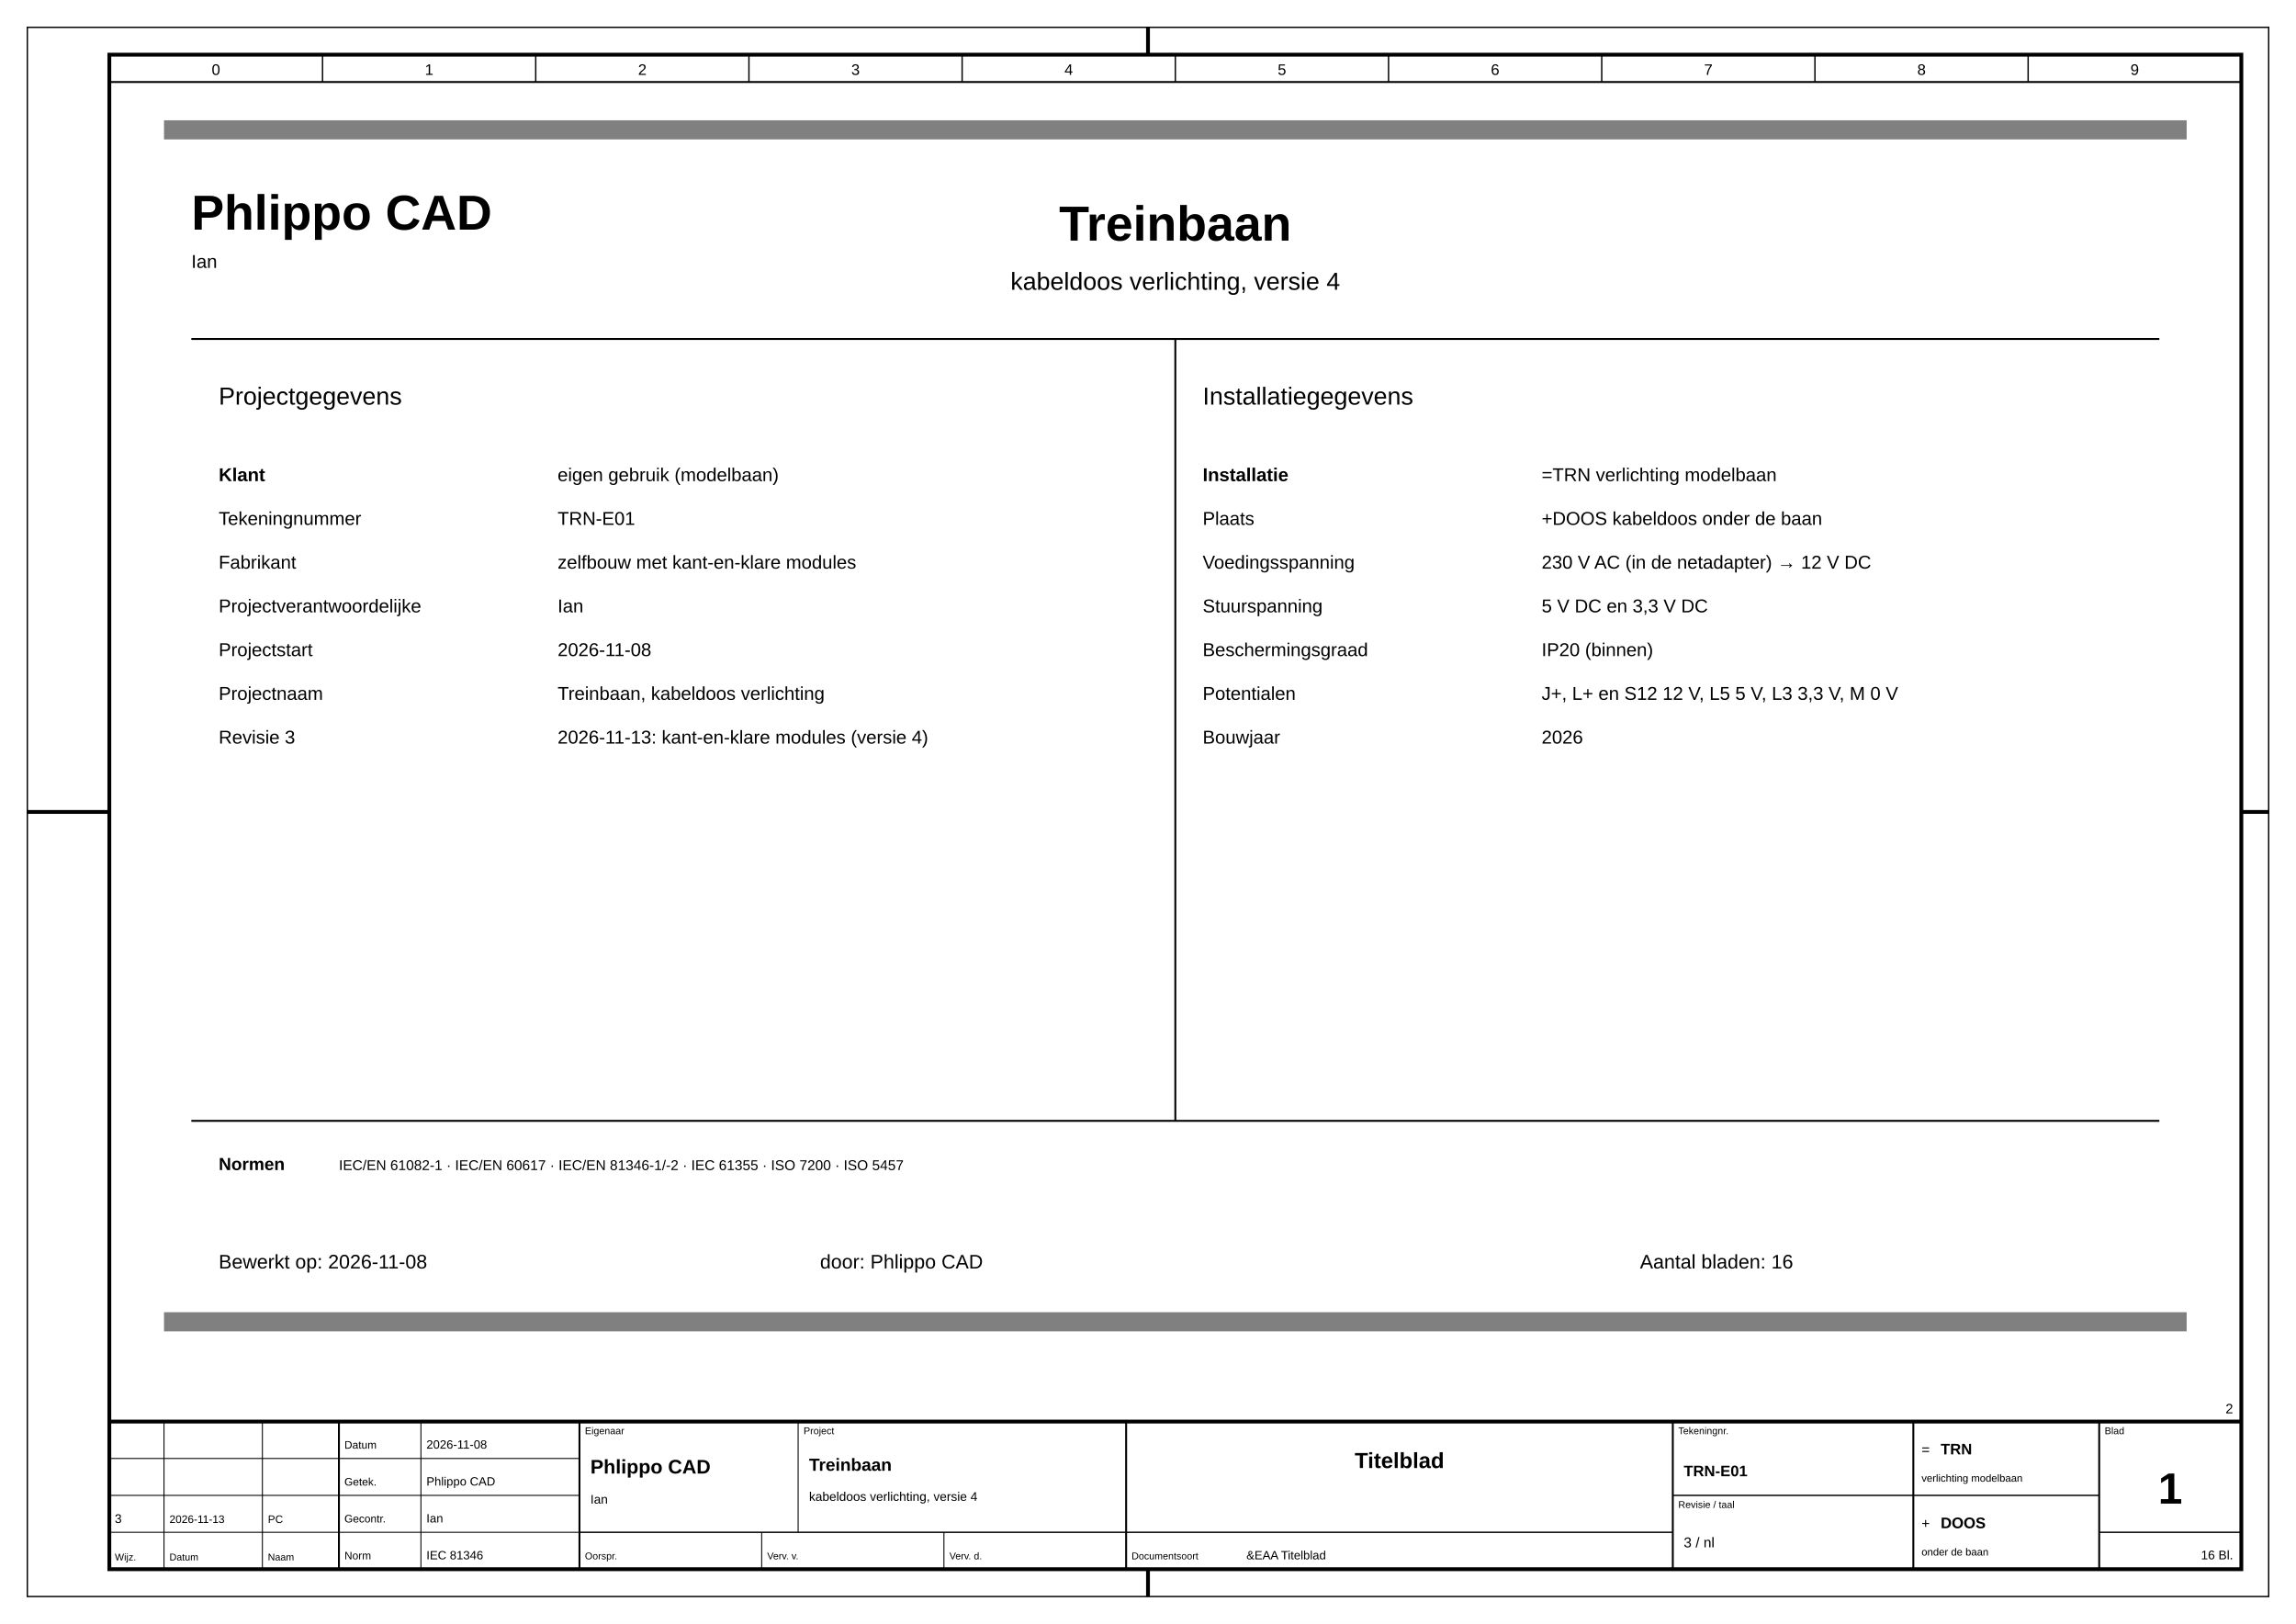
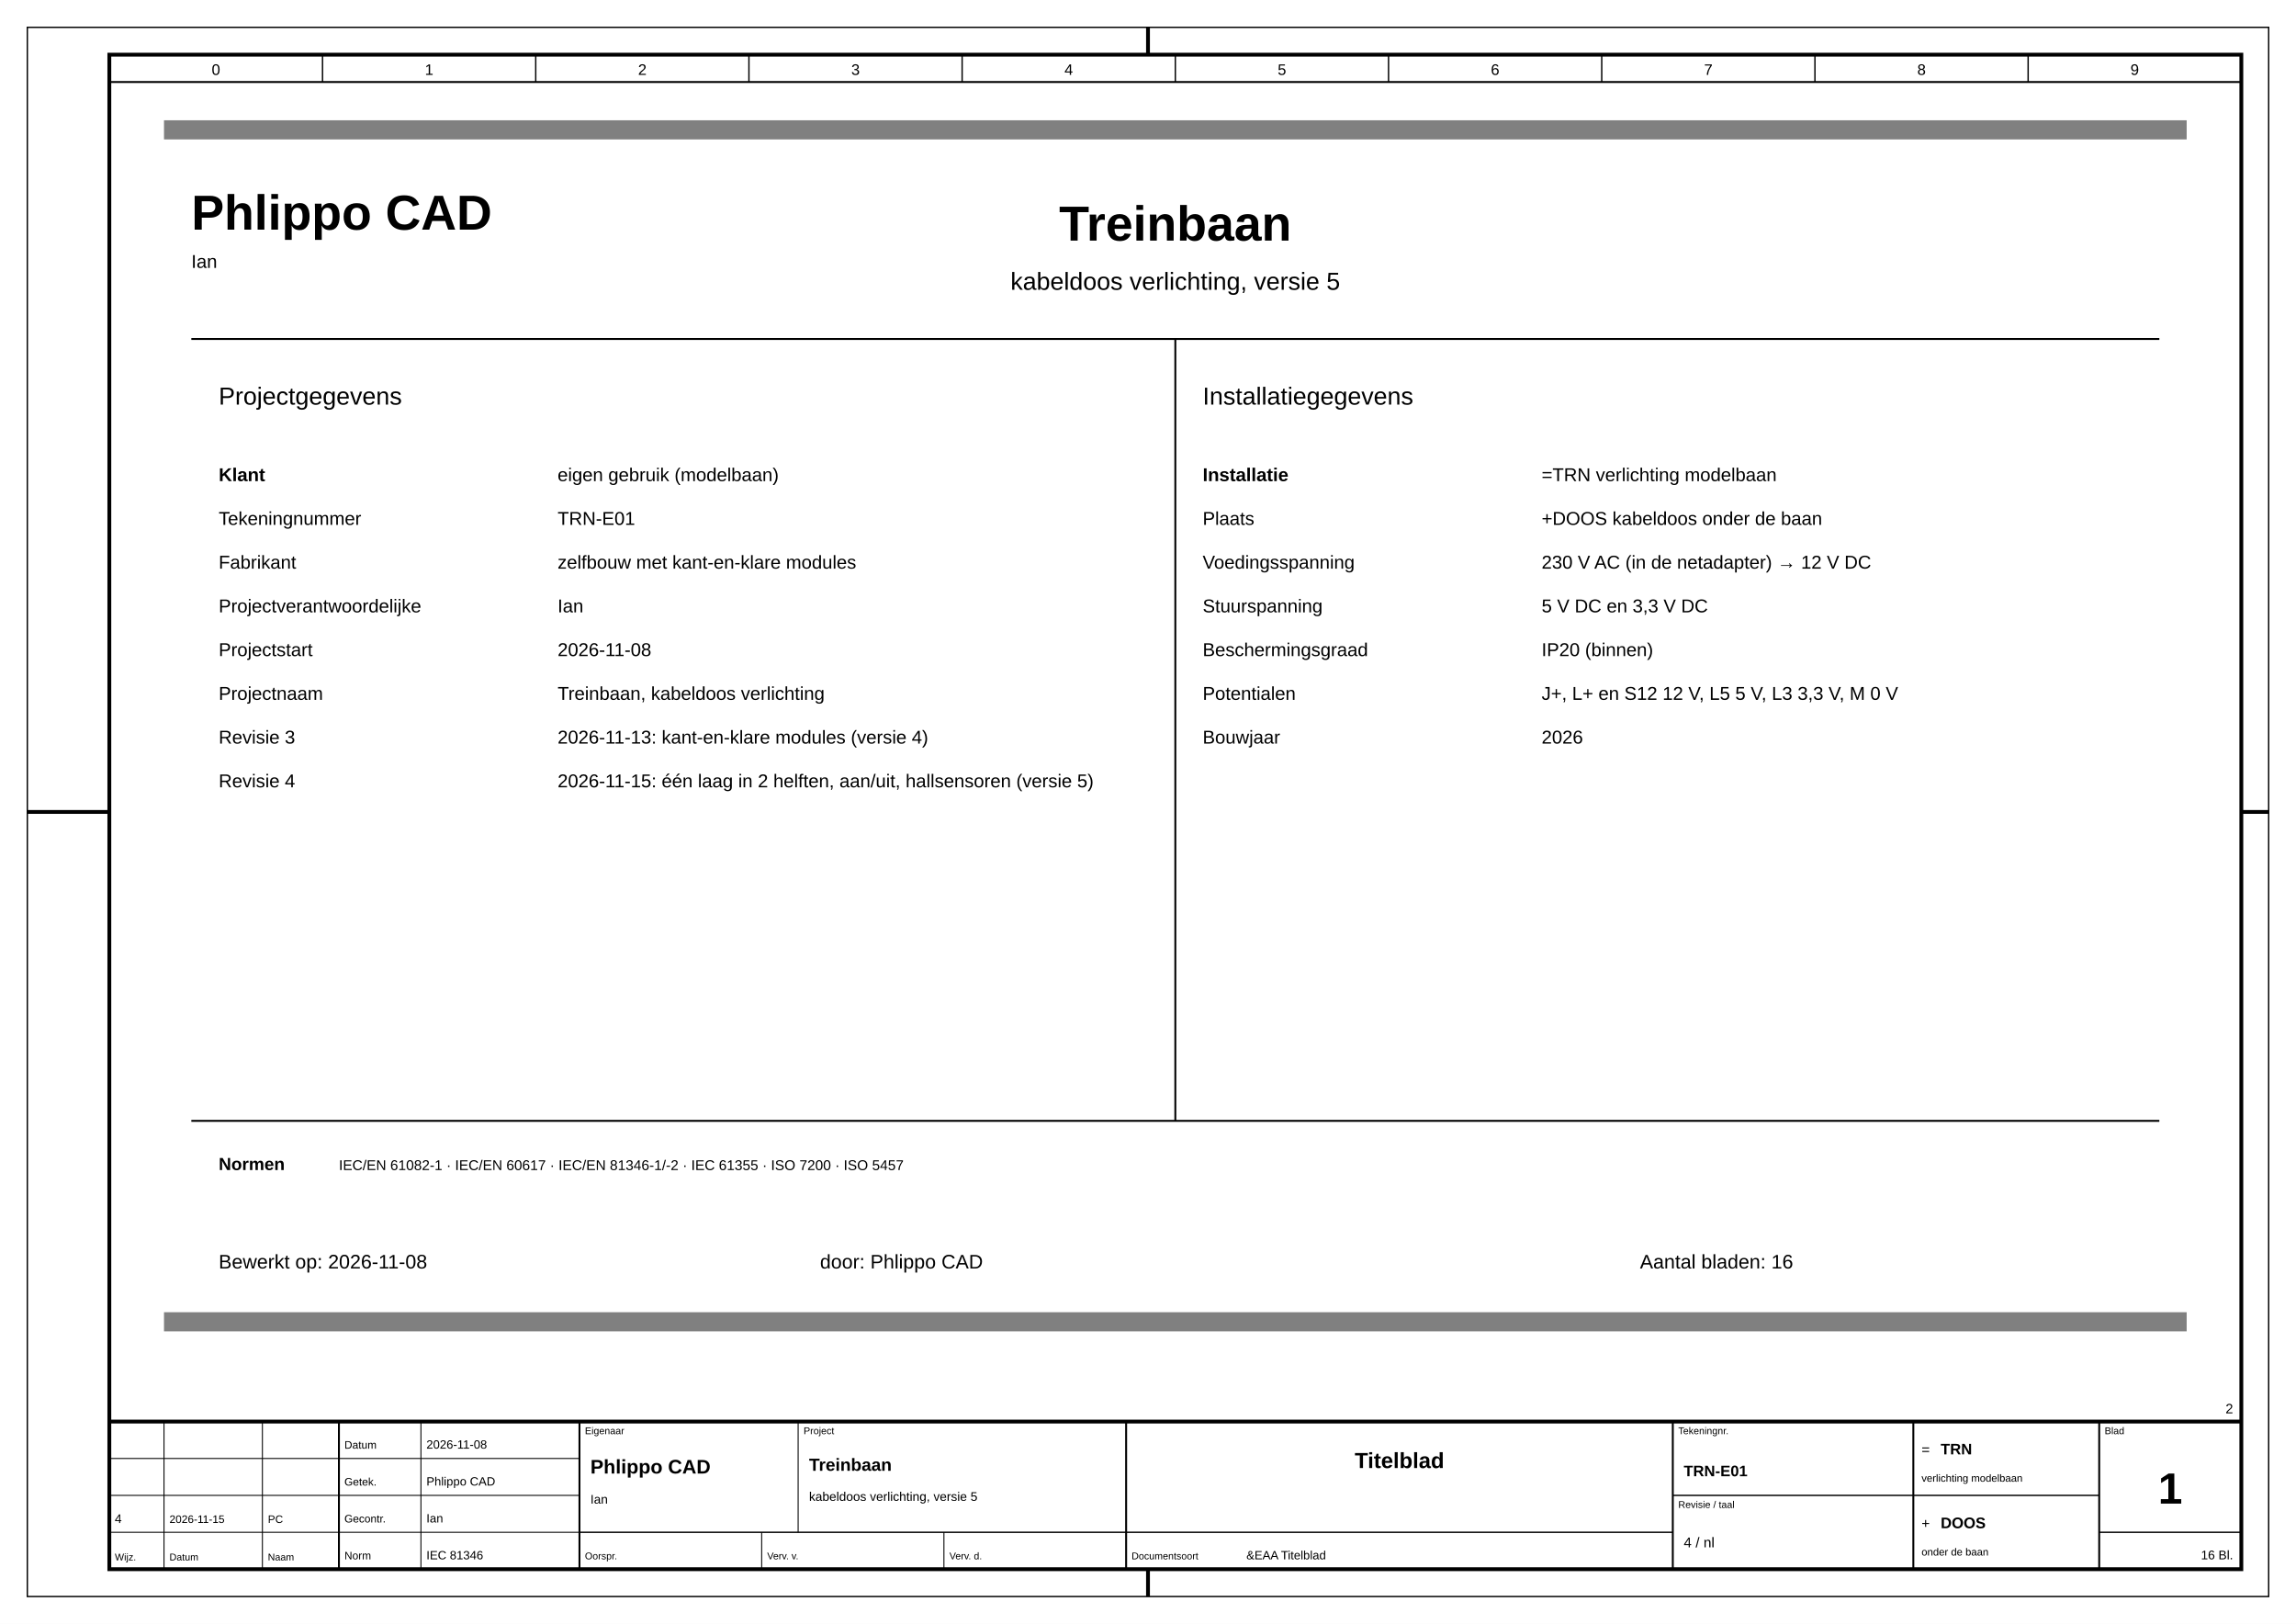
<svg xmlns="http://www.w3.org/2000/svg" viewBox="0 0 420 297" width="420mm" height="297mm" font-family="Arial, Helvetica, sans-serif">
  <rect width="420" height="297" fill="#fff" />
  <rect x="5" y="5" width="410" height="287" fill="none" stroke="#000" stroke-width="0.25" />
  <rect x="20" y="10" width="390" height="277" fill="none" stroke="#000" stroke-width="0.7" />
  <polyline points="210,5 210,10" fill="none" stroke="#000" stroke-width="0.7" />
  <polyline points="210,287 210,292" fill="none" stroke="#000" stroke-width="0.7" />
  <polyline points="5,148.5 20,148.5" fill="none" stroke="#000" stroke-width="0.7" />
  <polyline points="410,148.5 415,148.5" fill="none" stroke="#000" stroke-width="0.7" />
  <polyline points="20,15 410,15" fill="none" stroke="#000" stroke-width="0.35" />
  <text x="39.5" y="13.7" font-size="2.8" text-anchor="middle" fill="#000">0</text>
  <polyline points="59,10 59,15" fill="none" stroke="#000" stroke-width="0.25" />
  <text x="78.5" y="13.7" font-size="2.8" text-anchor="middle" fill="#000">1</text>
  <polyline points="98,10 98,15" fill="none" stroke="#000" stroke-width="0.25" />
  <text x="117.5" y="13.7" font-size="2.8" text-anchor="middle" fill="#000">2</text>
  <polyline points="137,10 137,15" fill="none" stroke="#000" stroke-width="0.25" />
  <text x="156.5" y="13.7" font-size="2.8" text-anchor="middle" fill="#000">3</text>
  <polyline points="176,10 176,15" fill="none" stroke="#000" stroke-width="0.25" />
  <text x="195.5" y="13.7" font-size="2.8" text-anchor="middle" fill="#000">4</text>
  <polyline points="215,10 215,15" fill="none" stroke="#000" stroke-width="0.25" />
  <text x="234.5" y="13.7" font-size="2.8" text-anchor="middle" fill="#000">5</text>
  <polyline points="254,10 254,15" fill="none" stroke="#000" stroke-width="0.25" />
  <text x="273.5" y="13.7" font-size="2.8" text-anchor="middle" fill="#000">6</text>
  <polyline points="293,10 293,15" fill="none" stroke="#000" stroke-width="0.25" />
  <text x="312.5" y="13.7" font-size="2.8" text-anchor="middle" fill="#000">7</text>
  <polyline points="332,10 332,15" fill="none" stroke="#000" stroke-width="0.25" />
  <text x="351.5" y="13.7" font-size="2.8" text-anchor="middle" fill="#000">8</text>
  <polyline points="371,10 371,15" fill="none" stroke="#000" stroke-width="0.25" />
  <text x="390.5" y="13.7" font-size="2.8" text-anchor="middle" fill="#000">9</text>
  <text x="408.5" y="258.5" font-size="2.5" text-anchor="end" fill="#000">2</text>
  <polyline points="20,260 410,260" fill="none" stroke="#000" stroke-width="0.7" />
  <polyline points="20,266.75 62,266.75" fill="none" stroke="#000" stroke-width="0.18" />
  <polyline points="20,273.5 62,273.5" fill="none" stroke="#000" stroke-width="0.18" />
  <polyline points="20,280.25 62,280.25" fill="none" stroke="#000" stroke-width="0.18" />
  <polyline points="30,260 30,287" fill="none" stroke="#000" stroke-width="0.18" />
  <polyline points="48,260 48,287" fill="none" stroke="#000" stroke-width="0.18" />
  <text x="21" y="285.4" font-size="1.8" text-anchor="start" fill="#000">Wijz.</text>
  <text x="31" y="285.4" font-size="1.8" text-anchor="start" fill="#000">Datum</text>
  <text x="49" y="285.4" font-size="1.8" text-anchor="start" fill="#000">Naam</text>
-   <text x="21" y="278.55" font-size="2.3" text-anchor="start" fill="#000">3</text>
-   <text x="31" y="278.55" font-size="2" text-anchor="start" fill="#000">2026-11-13</text>
+   <text x="21" y="278.55" font-size="2.3" text-anchor="start" fill="#000">4</text>
+   <text x="31" y="278.55" font-size="2" text-anchor="start" fill="#000">2026-11-15</text>
  <text x="49" y="278.55" font-size="2" text-anchor="start" fill="#000">PC</text>
  <polyline points="62,260 62,287" fill="none" stroke="#000" stroke-width="0.35" />
  <polyline points="62,266.75 106,266.75" fill="none" stroke="#000" stroke-width="0.18" />
  <polyline points="62,273.5 106,273.5" fill="none" stroke="#000" stroke-width="0.18" />
  <polyline points="62,280.25 106,280.25" fill="none" stroke="#000" stroke-width="0.18" />
  <polyline points="77,260 77,287" fill="none" stroke="#000" stroke-width="0.18" />
  <text x="63" y="264.95" font-size="2" text-anchor="start" fill="#000">Datum</text>
  <text x="78" y="264.95" font-size="2.2" text-anchor="start" fill="#000">2026-11-08</text>
  <text x="63" y="271.7" font-size="2" text-anchor="start" fill="#000">Getek.</text>
  <text x="78" y="271.7" font-size="2.2" text-anchor="start" fill="#000">Phlippo CAD</text>
  <text x="63" y="278.45" font-size="2" text-anchor="start" fill="#000">Gecontr.</text>
  <text x="78" y="278.45" font-size="2.2" text-anchor="start" fill="#000">Ian</text>
  <text x="63" y="285.2" font-size="2" text-anchor="start" fill="#000">Norm</text>
  <text x="78" y="285.2" font-size="2.2" text-anchor="start" fill="#000">IEC 81346</text>
  <polyline points="106,260 106,287" fill="none" stroke="#000" stroke-width="0.35" />
  <polyline points="106,280.25 206,280.25" fill="none" stroke="#000" stroke-width="0.25" />
  <polyline points="146,260 146,280.25" fill="none" stroke="#000" stroke-width="0.18" />
  <text x="107" y="262.3" font-size="1.8" text-anchor="start" fill="#000">Eigenaar</text>
  <text x="108" y="269.5" font-size="3.6" text-anchor="start" fill="#000" font-weight="700">Phlippo CAD</text>
  <text x="108" y="275" font-size="2.3" text-anchor="start" fill="#000">Ian</text>
  <text x="147" y="262.3" font-size="1.8" text-anchor="start" fill="#000">Project</text>
  <text x="148" y="269" font-size="3.2" text-anchor="start" fill="#000" font-weight="700">Treinbaan</text>
-   <text x="148" y="274.5" font-size="2.3" text-anchor="start" fill="#000">kabeldoos verlichting, versie 4</text>
+   <text x="148" y="274.5" font-size="2.3" text-anchor="start" fill="#000">kabeldoos verlichting, versie 5</text>
  <text x="107" y="285.2" font-size="1.8" text-anchor="start" fill="#000">Oorspr.</text>
  <text x="118" y="285.2" font-size="2" text-anchor="start" fill="#000" />
  <polyline points="139.33,280.25 139.33,287" fill="none" stroke="#000" stroke-width="0.18" />
  <text x="140.33" y="285.2" font-size="1.8" text-anchor="start" fill="#000">Verv. v.</text>
  <text x="151.33" y="285.2" font-size="2" text-anchor="start" fill="#000" />
  <polyline points="172.67,280.25 172.67,287" fill="none" stroke="#000" stroke-width="0.18" />
  <text x="173.67" y="285.2" font-size="1.8" text-anchor="start" fill="#000">Verv. d.</text>
  <text x="184.67" y="285.2" font-size="2" text-anchor="start" fill="#000" />
  <polyline points="206,260 206,287" fill="none" stroke="#000" stroke-width="0.35" />
  <polyline points="206,280.25 306,280.25" fill="none" stroke="#000" stroke-width="0.25" />
  <text x="256" y="268.5" font-size="4" text-anchor="middle" fill="#000" font-weight="700">Titelblad</text>
  <text x="207" y="285.2" font-size="1.8" text-anchor="start" fill="#000">Documentsoort</text>
  <text x="228" y="285.2" font-size="2.2" text-anchor="start" fill="#000">&amp;EAA  Titelblad</text>
  <polyline points="306,260 306,287" fill="none" stroke="#000" stroke-width="0.35" />
  <polyline points="306,273.5 350,273.5" fill="none" stroke="#000" stroke-width="0.25" />
  <text x="307" y="262.3" font-size="1.8" text-anchor="start" fill="#000">Tekeningnr.</text>
  <text x="308" y="270" font-size="2.8" text-anchor="start" fill="#000" font-weight="700">TRN-E01</text>
  <text x="307" y="275.8" font-size="1.8" text-anchor="start" fill="#000">Revisie / taal</text>
-   <text x="308" y="283" font-size="2.6" text-anchor="start" fill="#000">3 / nl</text>
+   <text x="308" y="283" font-size="2.6" text-anchor="start" fill="#000">4 / nl</text>
  <polyline points="350,260 350,287" fill="none" stroke="#000" stroke-width="0.35" />
  <polyline points="350,273.5 384,273.5" fill="none" stroke="#000" stroke-width="0.25" />
  <text x="351.5" y="266" font-size="2.6" text-anchor="start" fill="#000">=</text>
  <text x="355" y="266" font-size="2.8" text-anchor="start" fill="#000" font-weight="700">TRN</text>
  <text x="351.5" y="271" font-size="1.9" text-anchor="start" fill="#000">verlichting modelbaan</text>
  <text x="351.5" y="279.5" font-size="2.6" text-anchor="start" fill="#000">+</text>
  <text x="355" y="279.5" font-size="2.8" text-anchor="start" fill="#000" font-weight="700">DOOS</text>
  <text x="351.5" y="284.5" font-size="1.9" text-anchor="start" fill="#000">onder de baan</text>
  <polyline points="384,260 384,287" fill="none" stroke="#000" stroke-width="0.35" />
  <polyline points="384,280.25 410,280.25" fill="none" stroke="#000" stroke-width="0.25" />
  <text x="385" y="262.3" font-size="1.8" text-anchor="start" fill="#000">Blad</text>
  <text x="397" y="275" font-size="8" text-anchor="middle" fill="#000" font-weight="700">1</text>
  <text x="408.5" y="285.2" font-size="2.3" text-anchor="end" fill="#000">16 Bl.</text>
  <rect x="30" y="22" width="370" height="3.5" fill="#808080" stroke="#000" stroke-width="0" />
  <rect x="30" y="240" width="370" height="3.5" fill="#808080" stroke="#000" stroke-width="0" />
  <text x="35" y="42" font-size="9" text-anchor="start" fill="#000" font-weight="700">Phlippo CAD</text>
  <text x="35" y="49" font-size="3.4" text-anchor="start" fill="#000">Ian</text>
  <text x="215" y="44" font-size="9" text-anchor="middle" fill="#000" font-weight="700">Treinbaan</text>
-   <text x="215" y="53" font-size="4.5" text-anchor="middle" fill="#000">kabeldoos verlichting, versie 4</text>
+   <text x="215" y="53" font-size="4.5" text-anchor="middle" fill="#000">kabeldoos verlichting, versie 5</text>
  <polyline points="35,62 395,62" fill="none" stroke="#000" stroke-width="0.35" />
  <polyline points="215,62 215,205" fill="none" stroke="#000" stroke-width="0.35" />
  <text x="40" y="74" font-size="4.5" text-anchor="start" fill="#000">Projectgegevens</text>
  <text x="220" y="74" font-size="4.5" text-anchor="start" fill="#000">Installatiegegevens</text>
  <text x="40" y="88" font-size="3.4" text-anchor="start" fill="#000" font-weight="700">Klant</text>
  <text x="102" y="88" font-size="3.4" text-anchor="start" fill="#000">eigen gebruik (modelbaan)</text>
  <text x="40" y="96" font-size="3.4" text-anchor="start" fill="#000">Tekeningnummer</text>
  <text x="102" y="96" font-size="3.4" text-anchor="start" fill="#000">TRN-E01</text>
  <text x="40" y="104" font-size="3.4" text-anchor="start" fill="#000">Fabrikant</text>
  <text x="102" y="104" font-size="3.4" text-anchor="start" fill="#000">zelfbouw met kant-en-klare modules</text>
  <text x="40" y="112" font-size="3.4" text-anchor="start" fill="#000">Projectverantwoordelijke</text>
  <text x="102" y="112" font-size="3.4" text-anchor="start" fill="#000">Ian</text>
  <text x="40" y="120" font-size="3.4" text-anchor="start" fill="#000">Projectstart</text>
  <text x="102" y="120" font-size="3.4" text-anchor="start" fill="#000">2026-11-08</text>
  <text x="40" y="128" font-size="3.4" text-anchor="start" fill="#000">Projectnaam</text>
  <text x="102" y="128" font-size="3.4" text-anchor="start" fill="#000">Treinbaan, kabeldoos verlichting</text>
  <text x="40" y="136" font-size="3.4" text-anchor="start" fill="#000">Revisie 3</text>
  <text x="102" y="136" font-size="3.4" text-anchor="start" fill="#000">2026-11-13: kant-en-klare modules (versie 4)</text>
+   <text x="40" y="144" font-size="3.4" text-anchor="start" fill="#000">Revisie 4</text>
+   <text x="102" y="144" font-size="3.4" text-anchor="start" fill="#000">2026-11-15: één laag in 2 helften, aan/uit, hallsensoren (versie 5)</text>
  <text x="220" y="88" font-size="3.4" text-anchor="start" fill="#000" font-weight="700">Installatie</text>
  <text x="282" y="88" font-size="3.4" text-anchor="start" fill="#000">=TRN verlichting modelbaan</text>
  <text x="220" y="96" font-size="3.4" text-anchor="start" fill="#000">Plaats</text>
  <text x="282" y="96" font-size="3.4" text-anchor="start" fill="#000">+DOOS kabeldoos onder de baan</text>
  <text x="220" y="104" font-size="3.4" text-anchor="start" fill="#000">Voedingsspanning</text>
  <text x="282" y="104" font-size="3.4" text-anchor="start" fill="#000">230 V AC (in de netadapter) → 12 V DC</text>
  <text x="220" y="112" font-size="3.4" text-anchor="start" fill="#000">Stuurspanning</text>
  <text x="282" y="112" font-size="3.4" text-anchor="start" fill="#000">5 V DC en 3,3 V DC</text>
  <text x="220" y="120" font-size="3.4" text-anchor="start" fill="#000">Beschermingsgraad</text>
  <text x="282" y="120" font-size="3.4" text-anchor="start" fill="#000">IP20 (binnen)</text>
  <text x="220" y="128" font-size="3.4" text-anchor="start" fill="#000">Potentialen</text>
  <text x="282" y="128" font-size="3.4" text-anchor="start" fill="#000">J+, L+ en S12 12 V, L5 5 V, L3 3,3 V, M 0 V</text>
  <text x="220" y="136" font-size="3.4" text-anchor="start" fill="#000">Bouwjaar</text>
  <text x="282" y="136" font-size="3.4" text-anchor="start" fill="#000">2026</text>
  <polyline points="35,205 395,205" fill="none" stroke="#000" stroke-width="0.35" />
  <text x="40" y="214" font-size="3.2" text-anchor="start" fill="#000" font-weight="700">Normen</text>
  <text x="62" y="214" font-size="2.6" text-anchor="start" fill="#000">IEC/EN 61082-1  ·  IEC/EN 60617  ·  IEC/EN 81346-1/-2  ·  IEC 61355  ·  ISO 7200  ·  ISO 5457</text>
  <text x="40" y="232" font-size="3.6" text-anchor="start" fill="#000">Bewerkt op: 2026-11-08</text>
  <text x="150" y="232" font-size="3.6" text-anchor="start" fill="#000">door: Phlippo CAD</text>
  <text x="300" y="232" font-size="3.6" text-anchor="start" fill="#000">Aantal bladen: 16</text>
</svg>
